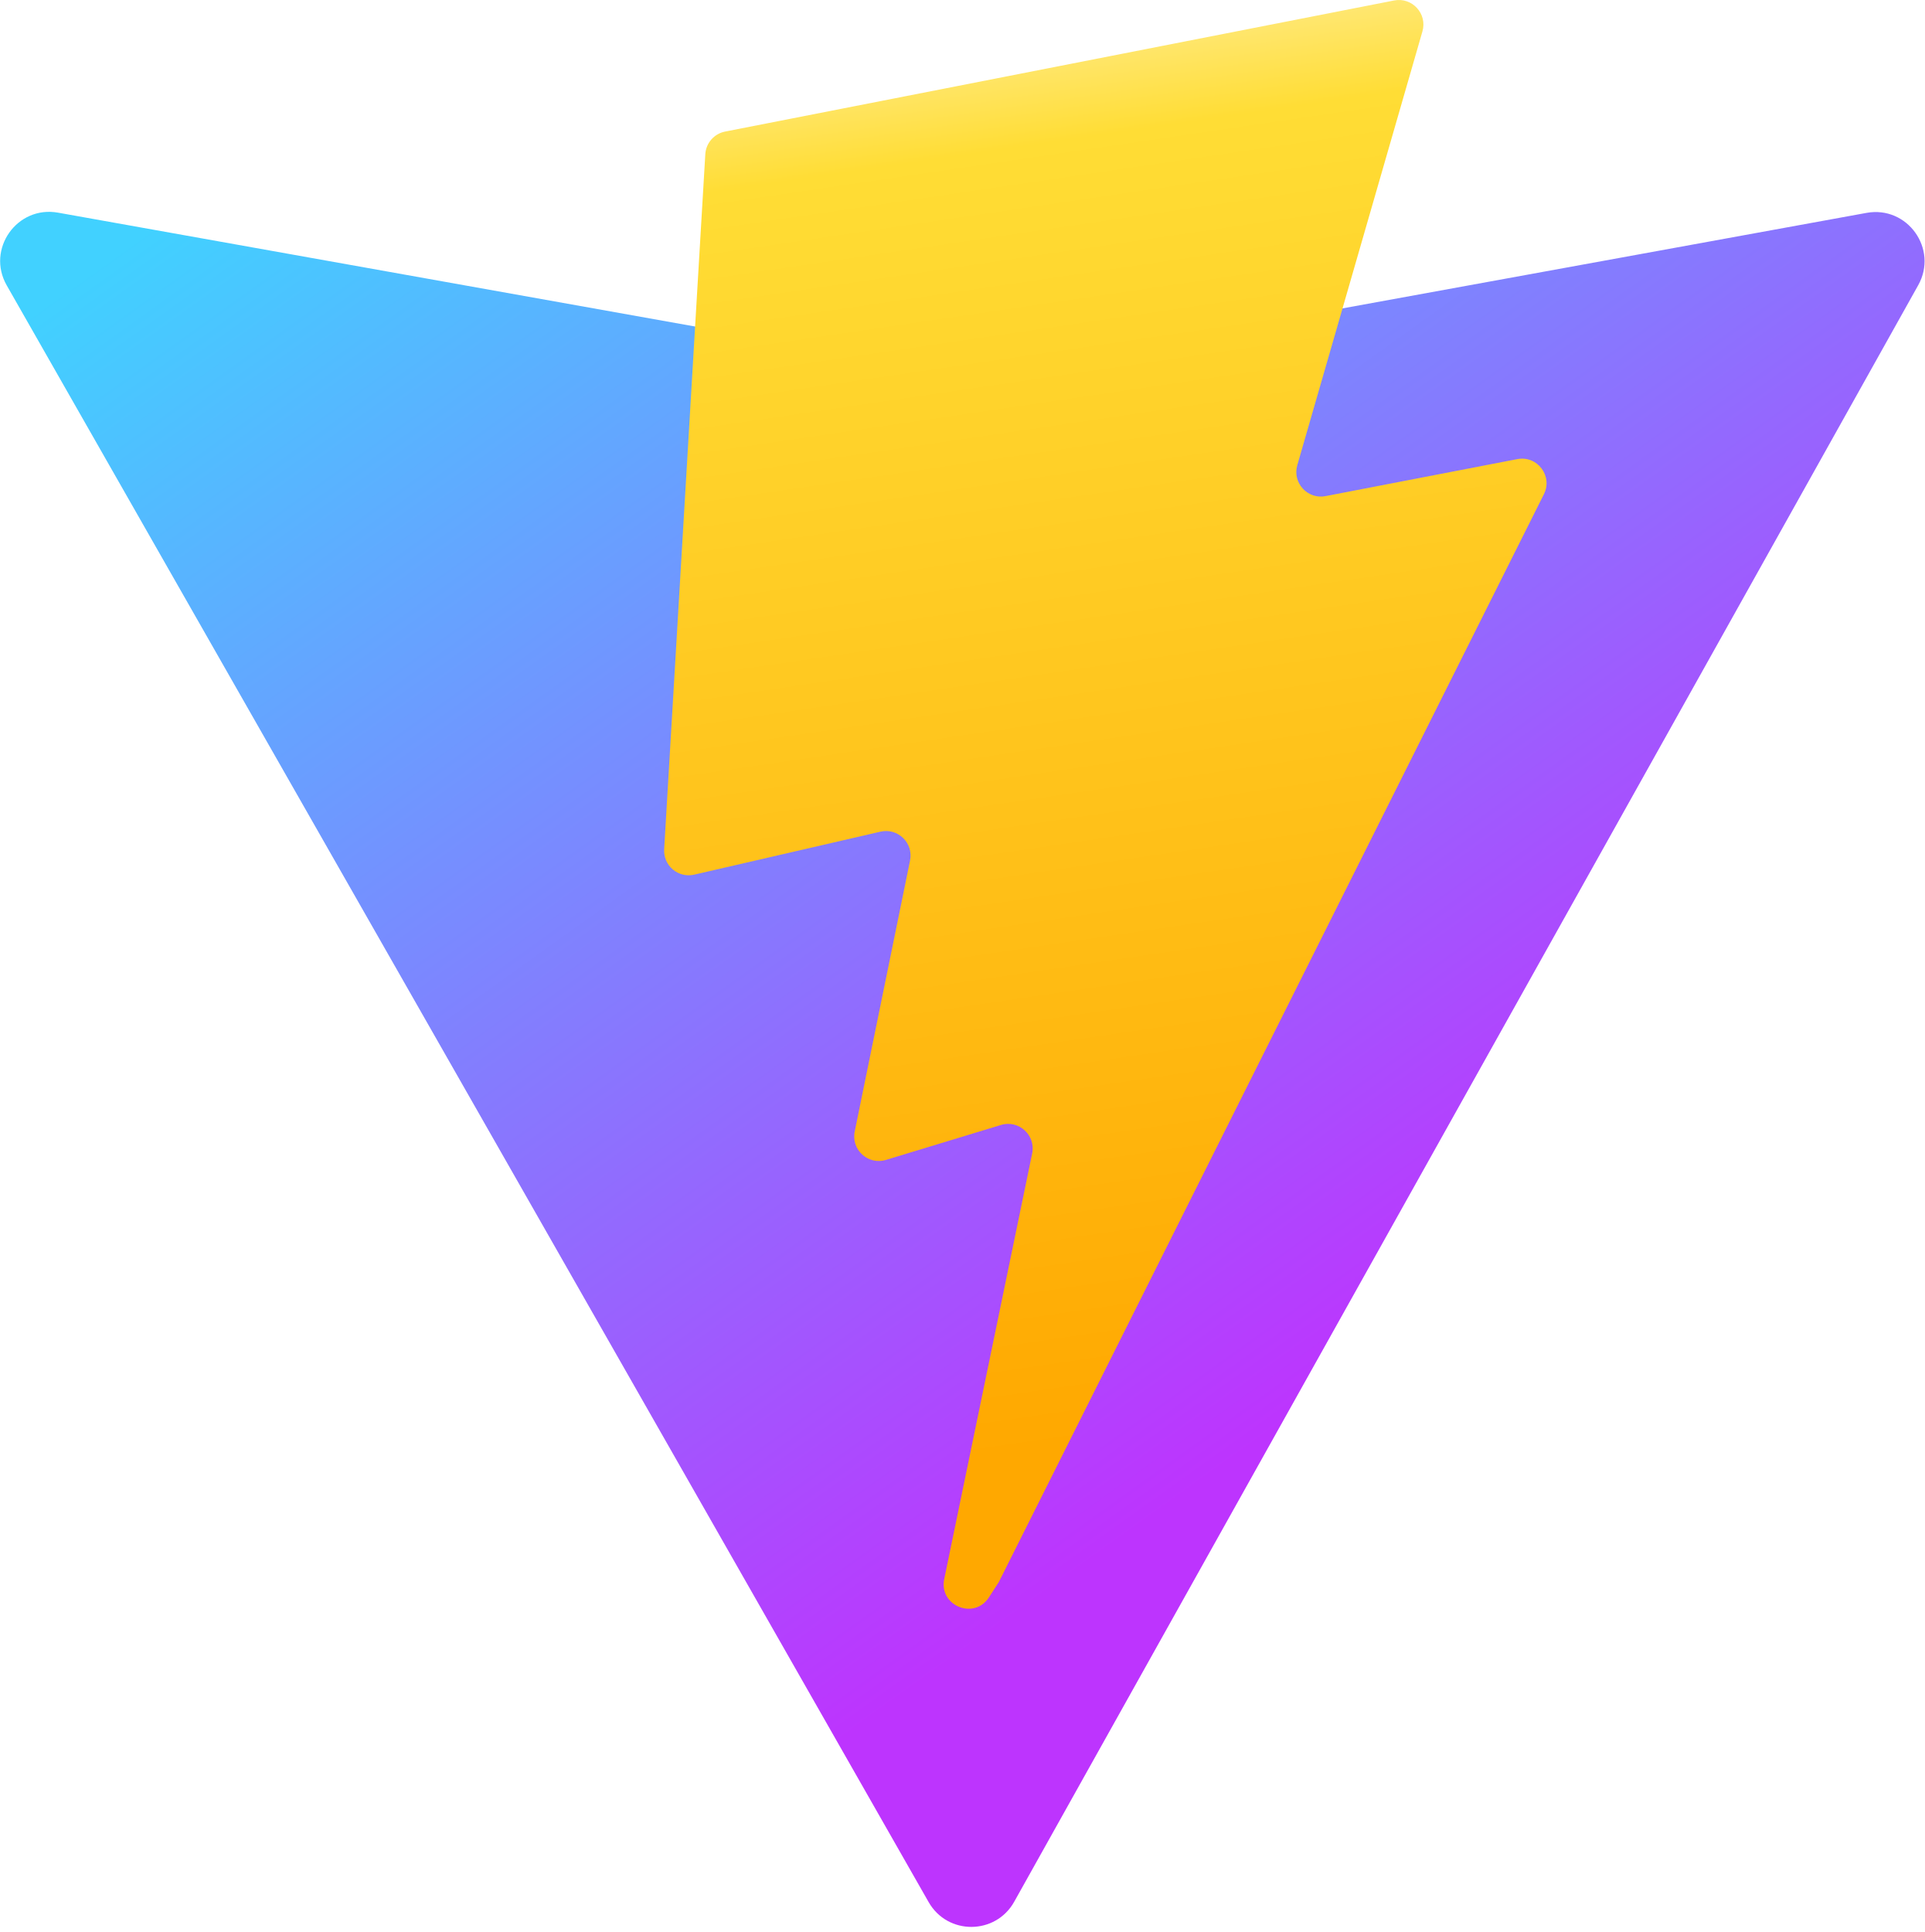
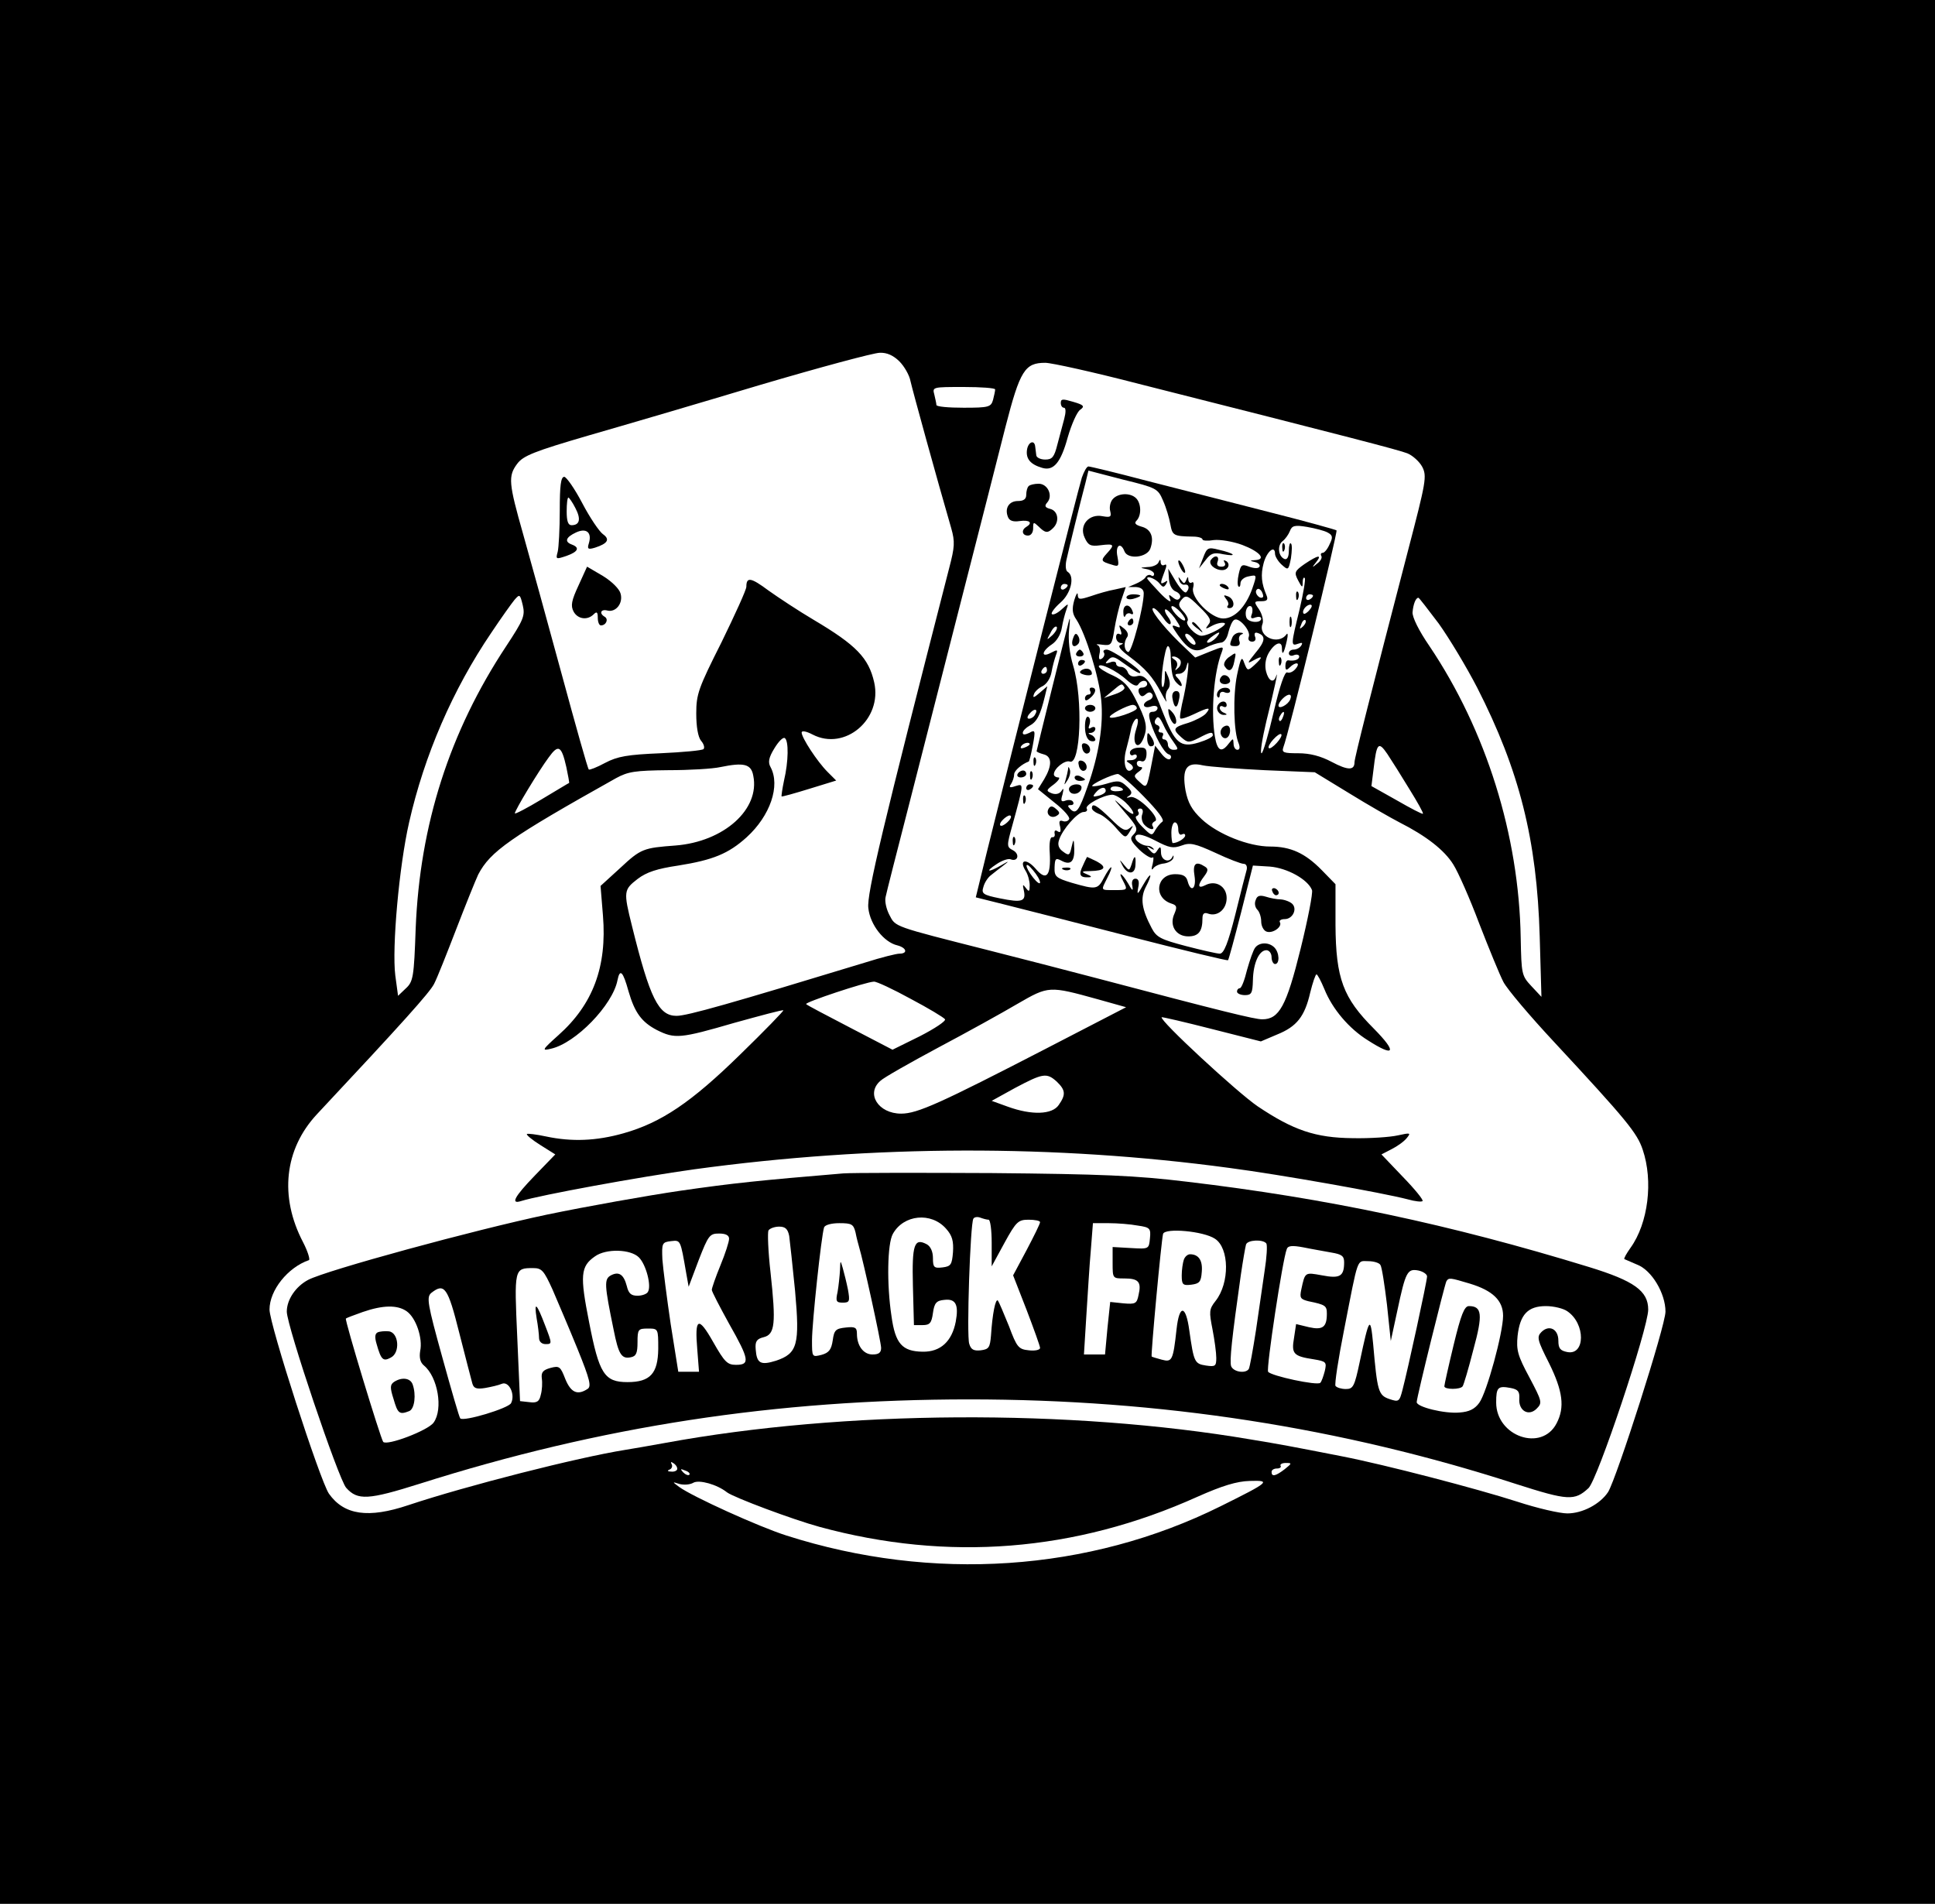
- <svg xmlns="http://www.w3.org/2000/svg" aria-hidden="true" role="img" class="iconify iconify--logos" width="31.88" height="32" preserveAspectRatio="xMidYMid meet" viewBox="0 0 256 257">
-   <defs>
-     <linearGradient id="IconifyId1813088fe1fbc01fb466" x1="-.828%" x2="57.636%" y1="7.652%" y2="78.411%">
-       <stop offset="0%" stop-color="#41D1FF" />
-       <stop offset="100%" stop-color="#BD34FE" />
-     </linearGradient>
-     <linearGradient id="IconifyId1813088fe1fbc01fb467" x1="43.376%" x2="50.316%" y1="2.242%" y2="89.03%">
-       <stop offset="0%" stop-color="#FFEA83" />
-       <stop offset="8.333%" stop-color="#FFDD35" />
-       <stop offset="100%" stop-color="#FFA800" />
-     </linearGradient>
-   </defs>
-   <path fill="url(#IconifyId1813088fe1fbc01fb466)" d="M255.153 37.938L134.897 252.976c-2.483 4.44-8.862 4.466-11.382.048L.875 37.958c-2.746-4.814 1.371-10.646 6.827-9.67l120.385 21.517a6.537 6.537 0 0 0 2.322-.004l117.867-21.483c5.438-.991 9.574 4.796 6.877 9.62Z" />
-   <path fill="url(#IconifyId1813088fe1fbc01fb467)" d="M185.432.063L96.44 17.501a3.268 3.268 0 0 0-2.634 3.014l-5.474 92.456a3.268 3.268 0 0 0 3.997 3.378l24.777-5.718c2.318-.535 4.413 1.507 3.936 3.838l-7.361 36.047c-.495 2.426 1.782 4.5 4.151 3.78l15.304-4.649c2.372-.72 4.652 1.36 4.15 3.788l-11.698 56.621c-.732 3.542 3.979 5.473 5.943 2.437l1.313-2.028l72.516-144.72c1.215-2.423-.88-5.186-3.54-4.672l-25.505 4.922c-2.396.462-4.435-1.77-3.759-4.114l16.646-57.705c.677-2.35-1.37-4.583-3.769-4.113Z" />
+ <svg xmlns="http://www.w3.org/2000/svg" version="1.0" width="560pt" height="551pt" viewBox="0 0 560 551" preserveAspectRatio="xMidYMid meet">
+   <g transform="translate(0,551) scale(0.1,-0.1)" fill="#000000" stroke="none">
+     <path d="M0 2755 l0 -2755 2800 0 2800 0 0 2755 0 2755 -2800 0 -2800 0 0 -2755z m2603 1709 c14 -14 29 -40 32 -57 6 -27 77 -285 118 -426 11 -39 10 -54 -6 -115 -193 -752 -239 -944 -234 -984 5 -48 45 -99 84 -108 27 -7 31 -24 6 -24 -9 0 -53 -11 -97 -25 -391 -119 -517 -155 -548 -155 -52 0 -77 50 -129 260 -25 100 -24 105 16 136 26 20 57 30 118 39 100 16 145 34 198 82 68 62 98 149 69 203 -8 14 -5 28 11 54 12 20 25 33 30 30 12 -7 11 -68 -2 -123 -5 -24 -8 -45 -7 -46 2 -1 38 9 80 22 l78 24 -25 25 c-30 30 -75 99 -75 114 0 6 13 4 32 -6 93 -48 202 44 178 151 -16 71 -52 108 -175 181 -44 26 -103 65 -131 85 -51 38 -64 40 -64 11 0 -9 -33 -81 -72 -161 -67 -133 -73 -150 -73 -206 0 -38 5 -68 14 -79 8 -9 11 -20 7 -24 -4 -4 -60 -9 -124 -12 -96 -4 -125 -9 -161 -28 -24 -13 -45 -21 -47 -19 -3 2 -38 127 -79 278 -41 151 -91 332 -111 403 -42 148 -44 168 -17 204 17 23 50 36 204 81 101 29 326 95 499 147 173 51 329 93 346 93 21 1 40 -8 57 -25z m693 -65 c617 -156 751 -191 777 -201 15 -6 35 -24 43 -39 14 -27 11 -43 -41 -242 -108 -415 -155 -601 -155 -613 0 -24 -19 -24 -66 1 -32 17 -63 25 -97 25 -42 0 -48 2 -43 17 15 37 158 624 154 628 -2 2 -92 27 -199 54 -106 27 -265 68 -352 90 -87 23 -162 41 -167 41 -5 0 -13 -15 -19 -32 -10 -31 -201 -785 -275 -1084 l-32 -131 80 -20 c45 -11 208 -53 364 -93 156 -40 284 -71 286 -69 2 2 19 65 38 139 l34 135 49 -3 c50 -4 110 -37 122 -68 3 -8 -12 -85 -33 -170 -41 -166 -62 -204 -111 -204 -22 0 -112 22 -483 120 -80 21 -219 57 -310 80 -276 70 -268 67 -286 102 -9 17 -14 40 -11 52 2 11 34 136 70 276 36 140 104 408 152 595 48 187 104 407 125 490 42 163 56 185 115 185 18 0 140 -27 271 -61z m-416 -16 c0 -5 -3 -18 -6 -30 -6 -21 -12 -23 -85 -23 -44 0 -79 3 -79 8 0 4 -3 17 -6 30 -6 22 -5 22 85 22 50 0 91 -3 91 -7z m486 -322 c9 -20 18 -51 21 -68 6 -33 9 -35 66 -36 15 0 27 -4 27 -8 0 -4 15 -5 33 -2 18 2 55 -4 82 -14 50 -19 71 -42 38 -44 -17 -1 -17 -2 0 -6 9 -2 15 -9 12 -13 -3 -6 -16 -5 -30 0 -21 8 -24 6 -30 -21 -4 -17 -4 -33 -1 -36 3 -4 6 1 6 9 0 9 11 18 24 20 24 5 24 5 10 -36 -19 -53 -51 -86 -84 -86 -35 0 -95 61 -87 89 3 12 1 19 -4 15 -5 -3 -9 1 -10 8 0 10 -2 10 -6 -1 -5 -11 -7 -11 -15 0 -8 11 -9 11 -5 -1 2 -8 10 -14 16 -12 12 2 15 -11 4 -22 -4 -4 -17 10 -30 31 l-22 37 2 -29 c1 -18 9 -33 20 -37 10 -4 15 -13 12 -18 -5 -8 -11 -7 -21 1 -12 10 -13 9 -7 -7 4 -10 -10 -1 -30 20 -20 21 -37 40 -37 42 0 9 26 -2 36 -15 9 -11 12 -12 19 -1 5 9 4 11 -3 6 -15 -9 -15 -5 -2 29 7 17 7 24 0 20 -6 -3 -10 0 -11 7 0 10 -2 10 -6 1 -2 -7 -17 -14 -31 -14 -24 -2 -24 -2 -4 -6 12 -2 22 -9 22 -14 0 -6 -4 -8 -9 -4 -5 3 -13 0 -16 -6 -4 -6 -17 -14 -29 -19 l-21 -9 23 0 c14 -1 22 -7 22 -18 0 -39 -35 -173 -45 -170 -12 4 -14 28 -3 43 5 7 1 17 -9 25 -15 12 -16 12 -10 -4 4 -11 3 -16 -3 -12 -6 3 -10 -1 -10 -9 0 -9 6 -16 13 -17 9 0 9 -2 -1 -6 -8 -3 2 -15 25 -32 48 -36 68 -58 94 -107 11 -21 18 -31 14 -20 -3 10 -1 24 5 31 7 8 7 21 1 36 -10 24 -10 23 -10 -5 -1 -16 -4 -27 -7 -24 -8 9 7 118 16 118 4 0 8 -12 8 -27 2 -52 5 -68 19 -81 7 -7 13 -10 13 -5 0 5 -5 14 -12 21 -9 9 -8 12 4 12 9 0 19 8 21 18 12 46 5 -28 -7 -83 -8 -33 -13 -62 -10 -64 2 -3 20 3 39 12 44 21 51 21 35 2 -7 -8 -30 -20 -51 -27 -44 -13 -47 -18 -20 -42 18 -16 22 -16 50 -2 34 18 41 19 41 8 0 -5 -18 -14 -41 -21 -53 -16 -69 -2 -104 88 -33 88 -50 111 -75 104 -12 -3 -22 1 -26 11 -3 9 -12 16 -20 16 -8 0 -14 4 -14 10 0 5 -8 7 -17 3 -15 -5 -16 -3 -6 7 11 12 18 10 40 -6 39 -28 53 -36 53 -30 0 10 -83 66 -97 66 -8 0 -12 -4 -8 -9 3 -5 0 -13 -6 -17 -8 -5 -10 -1 -7 14 3 11 1 23 -6 25 -6 3 1 3 15 1 25 -3 27 0 34 44 4 26 13 64 20 85 l13 38 -31 -7 c-18 -3 -49 -12 -69 -19 -34 -11 -38 -11 -39 4 0 9 -5 1 -10 -16 -7 -25 -6 -39 6 -56 27 -41 66 -167 72 -233 7 -71 -7 -159 -39 -249 -25 -72 -34 -83 -50 -67 -9 9 -9 12 1 12 7 0 10 4 6 10 -3 5 -13 6 -21 3 -13 -5 -15 -1 -9 18 4 17 3 20 -3 10 -6 -9 -17 -11 -28 -7 -17 7 -17 9 6 26 14 11 19 20 13 20 -7 0 -13 4 -13 9 0 17 32 42 46 37 31 -12 39 180 10 277 -11 36 -15 76 -12 105 3 26 3 38 0 27 -14 -54 -94 -376 -94 -379 0 -2 9 -6 20 -9 25 -6 25 -33 2 -72 l-18 -29 48 -39 c27 -21 46 -43 42 -48 -3 -6 -12 -8 -19 -5 -9 3 -11 -2 -7 -16 3 -15 1 -19 -7 -14 -7 5 -10 2 -9 -6 2 -7 -1 -12 -7 -11 -6 1 -9 -18 -7 -45 4 -68 -10 -83 -41 -46 -27 31 -49 26 -29 -6 7 -11 12 -30 12 -42 0 -19 -2 -20 -11 -8 -9 12 -10 11 -6 -7 7 -32 -5 -36 -69 -23 -50 10 -54 14 -48 33 3 12 13 28 23 35 9 7 25 20 36 28 17 13 15 13 -7 0 -38 -22 -49 -20 -14 3 16 11 35 17 41 14 21 -8 27 15 7 26 -19 10 -19 12 -2 73 34 124 33 120 9 113 -17 -6 -20 -4 -13 6 5 8 9 20 9 28 0 11 23 30 42 37 2 0 7 21 12 47 8 43 7 46 -10 36 -13 -6 -19 -6 -19 0 0 6 9 15 20 21 21 11 31 31 44 85 l7 29 -22 -19 c-16 -14 -21 -16 -17 -5 2 8 14 19 25 24 12 6 23 23 26 40 3 17 9 39 13 50 6 16 5 17 -14 7 -30 -16 -28 4 2 24 14 9 26 29 29 48 3 18 9 41 13 52 7 20 7 20 -14 1 -12 -11 -25 -17 -28 -13 -3 3 8 18 25 33 31 27 42 76 21 89 -6 3 -7 18 -4 33 7 33 42 174 55 223 l9 37 100 -26 c98 -24 101 -26 116 -61z m476 -92 c15 -8 16 -14 6 -34 -6 -14 -15 -25 -20 -25 -5 0 -7 -4 -4 -9 3 -5 -2 -15 -12 -22 -15 -13 -16 -12 -3 4 18 23 6 21 -33 -5 -30 -21 -31 -25 -19 -48 11 -21 13 -22 13 -6 0 11 3 17 6 13 3 -3 -4 -44 -15 -91 -25 -102 -26 -107 -4 -99 11 4 14 3 9 -5 -4 -7 -14 -12 -22 -12 -8 0 -14 -5 -14 -11 0 -6 7 -9 15 -5 8 3 15 1 15 -4 0 -9 -14 -14 -32 -11 -5 0 -8 -7 -8 -16 0 -13 3 -14 12 -5 18 18 33 15 18 -3 -7 -9 -18 -14 -25 -11 -7 2 -21 -38 -39 -115 -15 -65 -31 -119 -35 -119 -5 0 2 42 14 93 23 92 36 153 28 130 -7 -22 -22 -14 -29 14 -4 16 -2 36 7 52 17 30 39 39 39 15 0 -24 6 -15 14 21 4 17 3 25 -1 19 -24 -33 -84 -6 -69 31 3 9 -1 27 -10 41 -16 23 -15 24 6 24 17 0 21 4 15 18 -14 33 -17 58 -8 92 9 34 33 54 33 27 0 -7 9 -22 19 -31 19 -17 20 -17 27 18 3 21 4 40 0 43 -3 4 -6 -6 -6 -21 0 -18 -5 -26 -12 -24 -19 7 -22 40 -6 52 8 6 17 19 21 29 6 16 14 18 50 12 23 -4 50 -11 59 -16z m-752 -153 c0 -3 -4 -8 -10 -11 -5 -3 -10 -1 -10 4 0 6 5 11 10 11 6 0 10 -2 10 -4z m565 -34 c-8 -8 -25 10 -19 20 4 6 9 5 15 -3 4 -7 6 -15 4 -17z m-2190 -142 c-164 -248 -250 -517 -262 -817 -5 -141 -7 -154 -29 -174 l-22 -21 -8 59 c-10 80 11 316 40 443 44 194 126 384 238 549 28 42 58 84 67 95 15 17 16 17 24 -16 7 -30 2 -42 -48 -118z m2032 62 c-10 -13 -9 -14 11 -3 13 7 28 10 35 8 14 -4 -44 -37 -66 -37 -17 0 -49 34 -40 43 3 4 -2 16 -12 27 -15 16 -16 22 -5 35 12 14 18 12 51 -21 32 -31 36 -40 26 -52z m303 84 c0 -3 -4 -8 -10 -11 -5 -3 -10 -1 -10 4 0 6 5 11 10 11 6 0 10 -2 10 -4z m364 -81 c30 -42 80 -125 111 -185 122 -239 173 -440 181 -720 l5 -175 -29 31 c-28 30 -29 34 -31 140 -5 297 -100 600 -264 844 -31 45 -50 84 -49 98 2 23 9 42 17 42 2 0 28 -34 59 -75z m-734 12 c0 -6 -9 -2 -20 8 -11 10 -20 23 -20 28 0 6 9 2 20 -8 11 -10 20 -23 20 -28z m193 16 c-5 -12 -2 -15 10 -10 9 3 17 2 17 -3 0 -15 -38 -12 -43 3 -6 17 3 38 14 32 4 -3 5 -13 2 -22z m167 12 c-7 -9 -15 -13 -17 -11 -7 7 7 26 19 26 6 0 6 -6 -2 -15z m-425 -21 c9 -14 19 -23 22 -20 3 3 0 12 -7 21 -7 9 -10 18 -8 21 3 3 16 -9 28 -25 18 -27 19 -30 4 -24 -15 6 -14 2 5 -25 31 -44 51 -53 81 -36 14 7 33 13 42 14 10 0 19 11 23 30 4 16 11 33 17 36 13 9 49 -32 42 -49 -3 -8 1 -14 10 -14 8 0 12 6 8 15 -3 9 0 13 8 10 24 -8 22 -24 -7 -58 -24 -30 -25 -32 -5 -21 27 15 28 10 2 -14 -19 -17 -20 -17 -29 6 -7 21 -10 17 -21 -35 -12 -59 -10 -165 5 -198 4 -11 3 -18 -4 -18 -6 0 -11 8 -11 18 -1 16 -1 16 -14 0 -21 -28 -33 -21 -40 20 -12 73 -3 187 20 245 6 17 5 17 -35 1 l-42 -17 -46 44 c-52 51 -88 99 -75 99 5 0 17 -12 27 -26z m406 -27 c-10 -9 -11 -8 -5 6 3 10 9 15 12 12 3 -3 0 -11 -7 -18z m-725 -25 c-18 -16 -18 -16 -6 6 6 13 14 21 18 18 3 -4 -2 -14 -12 -24z m414 -24 c0 -6 -7 -5 -15 2 -8 7 -15 17 -15 22 0 6 7 5 15 -2 8 -7 15 -17 15 -22z m60 17 c-7 -8 -18 -15 -24 -15 -6 0 -2 7 8 15 25 19 32 19 16 0z m-104 -66 c3 -6 1 -16 -6 -22 -10 -9 -11 -9 -5 2 4 8 2 17 -6 22 -9 6 -10 9 -2 9 6 0 15 -5 19 -11z m-155 -57 c17 -15 29 -20 33 -13 9 14 26 14 26 1 0 -5 -7 -10 -15 -10 -9 0 -12 -6 -9 -15 5 -11 10 -13 19 -5 9 8 15 8 20 0 3 -5 -1 -13 -9 -16 -23 -9 -19 -26 4 -19 11 4 20 2 20 -4 0 -6 -6 -11 -14 -11 -11 0 -13 -7 -7 -28 13 -42 39 -90 53 -95 7 -2 9 -8 5 -13 -5 -5 -16 2 -26 15 l-18 23 -12 -62 c-12 -61 -13 -62 -32 -44 -19 17 -19 19 -3 31 10 7 12 13 6 13 -7 0 -12 5 -12 11 0 6 6 9 13 6 8 -3 14 4 15 18 1 18 -3 23 -23 21 -14 0 -25 -7 -25 -14 0 -7 5 -10 10 -7 6 3 10 1 10 -4 0 -6 -8 -11 -17 -11 -15 0 -16 -2 -3 -10 8 -5 11 -12 7 -16 -17 -17 -28 14 -19 52 6 22 13 51 16 67 4 15 11 27 16 27 5 0 4 -13 -2 -31 -14 -42 6 -65 22 -24 12 31 8 50 -26 116 -17 33 -33 50 -63 64 -23 10 -41 22 -41 26 0 13 52 -12 81 -39z m-231 28 c0 -5 -5 -10 -11 -10 -5 0 -7 5 -4 10 3 6 8 10 11 10 2 0 4 -4 4 -10z m224 -49 c3 -5 -9 -14 -27 -20 l-32 -11 24 20 c27 23 28 23 35 11z m480 -35 c-6 -16 -34 -30 -34 -18 0 5 5 13 12 20 16 16 29 15 22 -2z m-444 -26 c0 -9 -71 -33 -78 -26 -5 6 50 35 66 36 6 0 12 -4 12 -10z m-295 -19 c-3 -6 -11 -11 -17 -11 -6 0 -6 6 2 15 14 17 26 13 15 -4z m718 -6 c-3 -9 -8 -14 -10 -11 -3 3 -2 9 2 15 9 16 15 13 8 -4z m-317 -72 c15 -21 15 -23 0 -23 -9 0 -16 7 -16 15 0 8 -5 15 -11 15 -5 0 -7 5 -4 10 3 6 1 10 -5 10 -6 0 -9 4 -6 9 4 5 1 11 -6 13 -7 3 -8 10 -3 17 6 10 11 6 21 -15 7 -16 21 -39 30 -51z m299 -3 c-10 -11 -20 -18 -23 -15 -3 3 3 14 13 25 10 11 20 18 23 15 3 -3 -3 -14 -13 -25z m-715 -4 c0 -2 -7 -7 -16 -10 -8 -3 -12 -2 -9 4 6 10 25 14 25 6z m1099 -130 c23 -37 41 -69 39 -71 -2 -2 -36 16 -76 39 l-73 41 6 48 c9 77 14 83 40 45 12 -18 41 -64 64 -102z m-2440 64 c5 -24 9 -45 8 -46 -1 0 -37 -22 -79 -47 -43 -26 -78 -44 -78 -41 0 9 69 123 98 162 28 39 37 34 51 -28z m541 -25 c20 -97 -85 -191 -225 -202 -93 -7 -100 -9 -160 -65 l-57 -52 7 -86 c12 -148 -29 -257 -129 -346 -48 -43 -49 -46 -21 -39 71 16 178 126 192 198 7 35 16 26 32 -32 18 -62 38 -89 82 -112 52 -26 67 -25 225 21 76 21 139 38 141 36 2 -1 -54 -59 -125 -128 -141 -138 -228 -197 -338 -228 -78 -22 -149 -25 -224 -9 -28 6 -53 9 -55 7 -3 -2 15 -17 39 -32 l43 -27 -59 -61 c-60 -62 -71 -84 -40 -74 54 17 343 70 502 92 520 71 1043 72 1547 4 152 -20 444 -72 517 -91 21 -6 40 -8 43 -5 3 3 -22 34 -57 70 l-62 65 29 15 c16 8 36 22 44 32 13 16 11 16 -26 8 -22 -5 -80 -9 -130 -8 -108 1 -172 23 -275 92 -59 40 -286 250 -278 258 2 1 67 -14 145 -34 l142 -36 47 20 c57 23 80 52 96 122 7 28 15 52 18 52 3 0 13 -19 23 -43 23 -57 71 -114 126 -148 78 -50 85 -35 17 34 -89 89 -110 145 -111 300 l0 118 -40 41 c-48 49 -90 68 -149 68 -63 0 -152 36 -198 79 -29 27 -40 48 -47 83 -11 64 3 84 50 73 19 -4 99 -10 179 -14 l145 -6 100 -61 c55 -34 120 -71 145 -84 77 -39 130 -80 156 -122 14 -22 48 -99 75 -171 28 -72 59 -148 70 -169 11 -21 77 -99 147 -174 209 -225 240 -263 256 -311 31 -91 16 -213 -35 -284 -12 -17 -20 -31 -18 -33 2 -1 19 -8 37 -16 42 -16 82 -83 82 -136 0 -41 -141 -481 -166 -522 -23 -35 -74 -62 -118 -62 -22 0 -87 15 -145 34 -118 38 -383 107 -506 131 -153 30 -180 35 -265 49 -523 89 -1178 85 -1695 -10 -44 -8 -96 -17 -115 -20 -138 -22 -460 -104 -628 -160 -116 -39 -186 -29 -230 33 -26 38 -172 490 -172 533 0 56 53 122 114 143 4 1 -3 25 -17 52 -69 132 -54 269 40 370 250 267 326 352 339 377 9 17 37 88 64 158 27 70 56 142 64 159 35 67 92 107 399 279 35 19 55 22 151 23 61 0 129 4 151 9 68 14 89 9 95 -25z m1130 -60 c40 -41 61 -68 54 -73 -6 -4 -15 -15 -21 -25 -9 -17 -11 -16 -37 10 -15 15 -23 29 -17 31 6 2 9 8 5 13 -3 5 0 9 6 9 7 0 9 -7 6 -16 -4 -9 -1 -23 5 -30 13 -15 33 -19 25 -5 -4 5 0 11 6 14 20 7 -51 77 -71 70 -12 -3 -13 -2 -3 4 10 7 8 14 -8 28 -17 16 -25 17 -57 7 -20 -6 -39 -9 -42 -7 -4 5 57 34 74 35 6 0 40 -29 75 -65z m-60 19 c0 -2 -9 -4 -21 -4 -11 0 -18 4 -14 10 5 8 35 3 35 -6z m-50 -3 c0 -5 -9 -11 -21 -14 -16 -4 -18 -3 -8 9 13 16 29 19 29 5z m57 -33 c13 -12 23 -26 23 -32 0 -5 -14 3 -32 20 -29 26 -28 25 5 -14 40 -46 43 -52 25 -70 -9 -9 -4 -18 19 -41 17 -16 34 -26 38 -23 4 4 4 -4 1 -18 -4 -14 -4 -20 1 -14 4 7 19 14 32 15 14 2 26 10 27 17 1 7 0 8 -3 2 -9 -19 -33 -10 -33 13 0 17 -2 19 -10 7 -8 -13 -11 -13 -22 -1 -11 12 -10 13 2 6 8 -5 12 -5 8 -1 -3 4 -10 8 -15 8 -21 0 -45 20 -35 30 6 6 25 1 56 -15 40 -21 51 -23 76 -14 24 9 38 6 97 -21 38 -18 75 -32 82 -32 8 0 11 -8 9 -17 -3 -10 -18 -69 -33 -130 -21 -83 -33 -113 -45 -113 -8 0 -52 10 -98 22 -72 19 -85 25 -99 52 -29 55 -33 86 -18 117 22 42 17 49 -6 9 -17 -30 -19 -31 -15 -9 4 17 1 26 -8 26 -8 0 -12 -8 -9 -21 3 -16 0 -15 -12 7 -18 30 -31 38 -15 8 14 -27 14 -27 -25 -27 -41 0 -39 -2 -20 36 9 17 13 30 11 30 -3 0 -12 -13 -21 -30 -18 -35 -23 -35 -93 -15 -46 14 -51 18 -50 45 1 25 3 28 20 19 26 -14 38 -3 37 34 -1 31 -2 31 -8 5 -5 -24 -8 -25 -24 -13 -13 9 -17 20 -12 34 9 30 54 81 71 81 9 0 12 5 9 10 -6 10 47 39 74 40 8 0 25 -10 38 -22z m-337 -53 c-7 -8 -17 -15 -22 -15 -6 0 -5 7 2 15 7 8 17 15 22 15 6 0 5 -7 -2 -15z m490 -26 c0 -11 5 -17 10 -14 6 3 10 2 10 -3 0 -8 -22 -22 -36 -22 -2 0 -4 14 -4 30 0 17 5 30 10 30 6 0 10 -9 10 -21z m-400 -153 c0 -6 -9 0 -20 14 -26 33 -25 52 0 21 11 -13 20 -28 20 -35z m-374 -337 c51 -27 96 -54 99 -59 3 -5 -30 -27 -73 -49 l-79 -39 -123 64 c-67 35 -125 65 -127 68 -5 5 172 64 196 65 7 1 56 -22 107 -50z m541 -1 l82 -23 -232 -120 c-306 -158 -372 -188 -419 -188 -66 0 -103 58 -60 95 9 9 85 52 167 96 83 44 186 101 230 127 90 52 91 52 232 13z m-119 -238 c26 -25 27 -38 6 -68 -19 -28 -78 -30 -147 -5 l-47 17 67 37 c81 43 92 45 121 19z m-1098 -1121 c0 -5 -8 -9 -17 -8 -11 0 -13 3 -5 6 6 2 9 10 6 15 -4 7 -2 8 4 4 7 -4 12 -11 12 -17z m1758 -1 c-26 -20 -38 -23 -38 -8 0 6 7 10 16 10 8 0 13 4 10 8 -2 4 4 8 15 8 19 0 18 -1 -3 -18z m-1723 -16 c-3 -3 -11 0 -18 7 -9 10 -8 11 6 5 10 -3 15 -9 12 -12z m109 -51 c20 -15 191 -79 268 -100 371 -101 740 -72 1093 87 72 32 114 45 152 46 63 2 57 -3 -84 -73 -382 -190 -835 -220 -1257 -85 -79 25 -273 113 -311 141 -20 15 -20 15 2 8 13 -3 30 -2 40 4 17 9 68 -5 97 -28z" />
+     <path d="M1620 4033 c0 -54 -3 -108 -6 -120 -6 -22 -5 -22 25 -12 34 12 40 24 16 33 -22 8 -18 21 12 35 30 14 47 0 37 -32 -5 -16 -2 -18 18 -12 37 12 44 24 23 39 -11 8 -38 48 -60 90 -22 42 -46 76 -52 76 -10 0 -13 -26 -13 -97z m45 7 c17 -32 13 -50 -11 -50 -10 0 -14 12 -14 40 0 22 2 40 5 40 2 0 12 -14 20 -30z" />
+     <path d="M1674 3815 c-20 -43 -23 -58 -14 -75 12 -22 40 -26 58 -8 9 9 12 7 12 -10 0 -12 4 -22 9 -22 15 0 23 18 11 25 -17 10 -11 23 8 18 24 -6 46 21 38 49 -3 13 -25 35 -51 51 l-46 27 -25 -55z" />
+     <path d="M3070 4344 c0 -8 4 -14 9 -14 6 0 6 -13 1 -32 -5 -18 -14 -52 -20 -75 -9 -36 -15 -43 -35 -43 -14 0 -26 6 -26 13 -1 6 -2 18 -3 24 -2 22 -21 14 -24 -10 -3 -25 10 -41 44 -51 33 -10 54 15 74 88 11 38 27 74 36 80 14 10 11 14 -20 23 -30 9 -36 9 -36 -3z" />
+     <path d="M2977 4103 c-4 -3 -7 -15 -7 -25 0 -12 -7 -18 -24 -18 -26 0 -39 -21 -29 -46 4 -11 15 -15 34 -12 29 4 39 -5 19 -17 -15 -9 -12 -25 5 -25 9 0 15 9 15 21 0 19 1 19 16 5 19 -19 26 -20 42 -4 19 19 14 49 -8 55 -16 4 -18 9 -9 19 17 20 1 54 -25 54 -12 0 -26 -3 -29 -7z" />
+     <path d="M3682 2931 c2 -7 7 -12 11 -12 12 1 9 15 -3 20 -7 2 -11 -2 -8 -8z" />
+     <path d="M3634 2905 c-4 -9 -2 -21 5 -28 6 -6 11 -21 11 -34 0 -13 7 -26 15 -29 18 -7 47 14 39 27 -3 5 4 9 14 9 23 0 37 29 22 44 -6 6 -21 12 -33 13 -12 0 -32 4 -44 8 -17 5 -25 3 -29 -10z" />
+     <path d="M3633 2768 c-6 -7 -16 -37 -24 -65 -7 -29 -16 -53 -21 -53 -4 0 -8 -4 -8 -10 0 -5 10 -10 23 -10 19 0 22 6 23 43 1 50 18 87 39 87 8 0 15 -9 15 -20 0 -11 5 -20 10 -20 14 0 13 33 -2 48 -16 16 -43 15 -55 0z" />
+     <path d="M3220 4065 c-7 -8 -10 -24 -7 -34 4 -17 1 -19 -22 -15 -39 8 -69 -26 -52 -62 10 -22 17 -26 46 -22 40 5 42 2 18 -24 -18 -20 -17 -23 14 -32 21 -7 22 -5 17 23 -7 32 9 44 20 16 9 -25 65 -19 75 7 12 33 2 57 -26 64 -17 5 -21 10 -14 17 15 15 14 50 -1 65 -17 17 -53 15 -68 -3z" />
+     <path d="M3482 3896 l-12 -31 19 24 c15 20 24 23 51 17 44 -8 32 3 -13 13 -31 8 -34 6 -45 -23z" />
+     <path d="M3504 3889 c-7 -12 12 -29 33 -29 17 0 25 17 12 26 -8 4 -9 3 -5 -4 4 -7 1 -12 -9 -12 -11 0 -15 5 -11 15 6 17 -9 20 -20 4z" />
+     <path d="M3410 3885 c0 -5 5 -17 10 -25 5 -8 10 -10 10 -5 0 6 -5 17 -10 25 -5 8 -10 11 -10 5z" />
+     <path d="M3530 3816 c0 -2 7 -7 16 -10 8 -3 12 -2 9 4 -6 10 -25 14 -25 6z" />
+     <path d="M3260 3781 c0 -5 9 -7 20 -4 11 3 20 7 20 9 0 2 -9 4 -20 4 -11 0 -20 -4 -20 -9z" />
+     <path d="M3548 3777 c7 -8 9 -17 5 -20 -3 -4 -1 -7 5 -7 18 0 14 27 -4 34 -13 5 -14 4 -6 -7z" />
+     <path d="M3251 3738 c0 -12 3 -17 6 -10 2 6 9 9 15 6 6 -4 9 -1 6 6 -8 24 -28 23 -27 -2z" />
+     <path d="M3265 3710 c-3 -5 -1 -10 4 -10 6 0 11 5 11 10 0 6 -2 10 -4 10 -3 0 -8 -4 -11 -10z" />
+     <path d="M3106 3664 c-8 -20 0 -32 14 -18 5 5 5 15 1 22 -6 11 -10 10 -15 -4z" />
+     <path d="M3115 3620 c-3 -5 1 -10 10 -10 9 0 13 5 10 10 -3 6 -8 10 -10 10 -2 0 -7 -4 -10 -10z" />
+     <path d="M3120 3589 c0 -5 5 -7 10 -4 6 3 10 8 10 11 0 2 -4 4 -10 4 -5 0 -10 -5 -10 -11z" />
+     <path d="M3131 3571 c-9 -6 -7 -10 8 -14 12 -3 21 -1 21 3 0 14 -15 19 -29 11z" />
+     <path d="M3155 3510 c3 -5 1 -10 -4 -10 -6 0 -11 -5 -11 -11 0 -8 5 -8 15 1 17 14 20 30 4 30 -5 0 -7 -4 -4 -10z" />
+     <path d="M3393 3490 c5 -31 14 -33 19 -5 4 17 1 25 -8 25 -8 0 -13 -8 -11 -20z" />
+     <path d="M3140 3460 c0 -5 7 -10 15 -10 8 0 15 5 15 10 0 6 -7 10 -15 10 -8 0 -15 -4 -15 -10z" />
+     <path d="M3381 3455 c1 -22 16 -48 22 -38 3 5 0 19 -8 29 -8 10 -14 15 -14 9z" />
+     <path d="M3140 3407 c0 -22 6 -37 15 -41 8 -3 15 -1 15 3 0 5 -6 12 -12 14 -10 4 -10 6 0 6 6 1 12 6 12 12 0 5 -5 7 -12 3 -8 -5 -9 -2 -5 9 3 9 2 19 -3 22 -6 4 -10 -9 -10 -28z" />
+     <path d="M3132 3346 c1 -10 8 -17 13 -17 15 1 12 24 -3 29 -9 3 -13 -2 -10 -12z" />
+     <path d="M2991 3304 c0 -11 3 -14 6 -6 3 7 2 16 -1 19 -3 4 -6 -2 -5 -13z" />
+     <path d="M3122 3296 c1 -10 8 -17 13 -17 15 1 12 24 -3 29 -9 3 -13 -2 -10 -12z" />
+     <path d="M3091 3283 c-1 -6 -4 -20 -7 -30 -5 -17 -5 -17 6 0 6 10 9 23 6 30 -3 9 -5 9 -5 0z" />
+     <path d="M2945 3270 c-3 -5 1 -10 9 -10 9 0 16 5 16 10 0 6 -4 10 -9 10 -6 0 -13 -4 -16 -10z" />
+     <path d="M2981 3264 c0 -11 3 -14 6 -6 3 7 2 16 -1 19 -3 4 -6 -2 -5 -13z" />
+     <path d="M3110 3260 c0 -6 7 -10 15 -10 8 0 15 2 15 4 0 2 -7 6 -15 10 -8 3 -15 1 -15 -4z" />
+     <path d="M2970 3229 c0 -5 5 -7 10 -4 6 3 10 8 10 11 0 2 -4 4 -10 4 -5 0 -10 -5 -10 -11z" />
+     <path d="M3095 3231 c-3 -5 -1 -12 5 -16 12 -7 30 2 30 16 0 12 -27 12 -35 0z" />
+     <path d="M2961 3194 c0 -11 3 -14 6 -6 3 7 2 16 -1 19 -3 4 -6 -2 -5 -13z" />
+     <path d="M3035 3170 c-10 -16 7 -31 23 -21 10 6 10 10 -2 20 -10 9 -16 9 -21 1z" />
+     <path d="M2931 3074 c0 -11 3 -14 6 -6 3 7 2 16 -1 19 -3 4 -6 -2 -5 -13z" />
+     <path d="M3711 3924 c0 -11 3 -14 6 -6 3 7 2 16 -1 19 -3 4 -6 -2 -5 -13z" />
+     <path d="M3751 3784 c0 -11 3 -14 6 -6 3 7 2 16 -1 19 -3 4 -6 -2 -5 -13z" />
+     <path d="M3732 3710 c0 -14 2 -19 5 -12 2 6 2 18 0 25 -3 6 -5 1 -5 -13z" />
+     <path d="M3701 3594 c0 -11 3 -14 6 -6 3 7 2 16 -1 19 -3 4 -6 -2 -5 -13z" />
+     <path d="M3450 3706 c0 -2 8 -10 18 -17 15 -13 16 -12 3 4 -13 16 -21 21 -21 13z" />
+     <path d="M3566 3664 c-9 -22 -8 -24 10 -24 10 0 14 6 11 14 -3 8 -1 17 6 20 7 2 5 5 -4 5 -9 1 -20 -6 -23 -15z" />
+     <path d="M3555 3607 c-10 -8 -15 -19 -11 -25 12 -19 23 -14 28 13 6 29 7 29 -17 12z" />
+     <path d="M3536 3553 c-11 -11 -6 -23 9 -23 8 0 15 4 15 9 0 13 -16 22 -24 14z" />
+     <path d="M3525 3509 c-4 -6 -4 -13 -1 -16 3 -4 6 -1 6 6 0 8 7 11 15 7 8 -3 15 -1 15 4 0 13 -27 13 -35 -1z" />
+     <path d="M3525 3470 c-8 -13 3 -30 18 -29 9 0 9 2 0 6 -7 2 -13 9 -13 14 0 6 5 7 10 4 6 -3 10 -1 10 4 0 14 -17 14 -25 1z" />
+     <path d="M3535 3400 c-8 -13 4 -32 16 -25 12 8 12 35 0 35 -6 0 -13 -4 -16 -10z" />
+     <path d="M3320 3373 c0 -13 5 -23 10 -23 13 0 13 11 0 30 -8 12 -10 11 -10 -7z" />
+     <path d="M2440 2114 c-239 -20 -318 -28 -470 -50 -96 -14 -270 -45 -386 -69 -213 -45 -638 -161 -692 -189 -36 -19 -62 -57 -62 -92 0 -41 150 -486 172 -510 33 -37 64 -35 213 12 523 166 1030 244 1590 244 554 0 1076 -81 1583 -245 150 -48 169 -49 209 -12 26 23 173 463 173 517 0 54 -41 83 -171 123 -404 124 -759 199 -1164 247 -149 18 -247 22 -565 25 -212 1 -405 1 -430 -1z m298 -160 c18 -20 22 -36 20 -68 -3 -36 -6 -41 -30 -44 -25 -3 -28 0 -28 27 0 19 -7 34 -18 40 -36 19 -43 0 -40 -120 l3 -114 25 0 c21 0 26 6 30 35 4 29 10 36 33 38 33 4 42 -14 33 -63 -11 -57 -44 -88 -96 -87 -59 1 -79 23 -90 103 -14 92 -12 210 4 238 31 56 111 64 154 15z m123 26 c5 0 9 -30 9 -67 l0 -68 37 68 c34 62 40 67 70 67 18 0 33 -3 33 -7 0 -5 -18 -41 -39 -81 l-39 -73 39 -100 c21 -55 39 -105 39 -110 0 -6 -15 -9 -32 -7 -30 3 -35 8 -58 70 -15 37 -29 70 -32 74 -7 7 -16 -39 -20 -101 -3 -35 -6 -40 -30 -43 -20 -2 -28 2 -33 19 -8 24 3 348 12 362 3 5 12 6 20 3 8 -3 19 -6 24 -6z m-385 -37 c3 -16 8 -34 10 -41 12 -39 64 -276 64 -293 0 -14 -7 -19 -25 -19 -26 0 -45 25 -45 60 0 18 -5 21 -32 18 -29 -3 -34 -7 -38 -37 -4 -27 -11 -36 -32 -42 -28 -7 -28 -7 -28 42 0 50 27 303 35 327 3 7 21 12 44 12 36 0 41 -3 47 -27z m817 20 c35 -5 38 -8 35 -37 -3 -31 -3 -31 -55 -28 l-53 3 0 -46 c0 -45 0 -45 34 -45 41 0 50 -10 41 -48 -5 -25 -9 -27 -44 -24 l-38 4 -8 -76 -7 -76 -30 0 -31 0 7 113 c4 61 9 147 13 190 l6 77 46 0 c25 0 63 -3 84 -7z m-1009 -30 c2 -16 10 -87 17 -159 14 -156 7 -181 -55 -202 -45 -14 -56 -8 -59 33 -2 23 3 30 23 35 33 8 36 40 20 187 -7 61 -9 116 -6 122 4 6 18 11 31 11 18 0 25 -7 29 -27z m1232 -8 c42 -27 43 -128 2 -180 -19 -24 -19 -31 -9 -82 6 -31 11 -68 11 -83 0 -24 -3 -26 -30 -22 -33 5 -35 10 -48 101 -10 75 -29 77 -37 4 -10 -91 -13 -96 -43 -88 -15 4 -28 8 -29 9 -3 3 28 337 33 355 6 18 117 8 150 -14z m-1406 0 c0 -9 -11 -43 -25 -77 -14 -34 -25 -66 -25 -71 0 -5 23 -49 50 -98 59 -104 61 -119 20 -119 -25 0 -33 8 -66 66 -43 76 -54 71 -46 -22 l5 -64 -30 0 -30 0 -22 138 c-11 75 -22 160 -24 187 -2 47 -1 50 25 53 28 3 27 5 44 -93 l7 -39 29 77 c28 72 32 77 59 77 19 0 29 -5 29 -15z m1555 -14 c3 -6 1 -40 -5 -78 -5 -37 -17 -115 -25 -172 -9 -58 -18 -108 -21 -113 -9 -14 -44 -9 -51 8 -5 15 2 80 28 264 6 41 13 81 15 88 4 14 50 16 59 3z m188 -26 c30 -5 37 -10 37 -28 0 -41 -12 -48 -64 -38 -50 9 -49 10 -60 -41 -5 -24 -3 -28 21 -34 49 -10 53 -13 53 -36 0 -39 -12 -48 -52 -39 l-37 9 -6 -40 c-8 -46 -2 -53 57 -62 36 -6 38 -8 32 -34 -4 -15 -9 -30 -13 -34 -8 -9 -143 20 -151 32 -6 9 42 326 54 355 3 10 16 11 48 5 24 -5 60 -11 81 -15z m-2004 -14 c21 -21 37 -83 26 -100 -3 -6 -17 -11 -30 -11 -19 0 -26 7 -31 28 -9 34 -23 43 -46 31 -20 -11 -19 -27 8 -158 14 -71 23 -85 50 -79 15 3 19 12 19 43 0 38 2 40 30 40 30 0 30 0 30 -59 -1 -71 -23 -96 -89 -96 -67 0 -82 24 -111 173 -27 136 -25 162 17 191 32 23 103 21 127 -3z m2146 -22 c4 -5 12 -57 19 -115 l11 -105 19 88 c24 113 29 122 61 116 14 -3 25 -11 25 -17 0 -14 -56 -271 -71 -328 -9 -35 -11 -36 -38 -27 -32 11 -35 22 -47 159 -8 83 -11 80 -39 -52 -15 -71 -19 -78 -40 -78 -13 0 -26 4 -30 9 -3 5 8 78 25 163 42 215 36 198 70 198 16 0 32 -5 35 -11z m-2396 -71 c15 -35 48 -112 72 -171 37 -91 41 -110 29 -117 -29 -19 -48 -10 -64 29 -14 36 -17 39 -43 32 -22 -6 -27 -13 -25 -30 2 -13 1 -34 -3 -48 -4 -19 -11 -24 -33 -21 l-27 3 -8 184 c-9 200 -9 201 46 201 25 0 31 -7 56 -62z m2655 17 c66 -20 96 -49 96 -93 0 -49 -47 -222 -69 -252 -13 -18 -29 -26 -57 -28 -43 -4 -124 16 -124 30 0 14 81 341 86 350 7 11 11 10 68 -7z m-2925 -142 c18 -71 35 -136 38 -147 4 -14 12 -17 37 -13 17 3 39 8 48 12 21 9 40 -31 27 -56 -8 -15 -137 -54 -147 -44 -3 3 -26 83 -52 177 -43 155 -46 174 -32 186 38 30 48 17 81 -115z m-152 62 c27 -19 47 -78 39 -115 -3 -19 0 -33 11 -42 40 -33 56 -126 28 -165 -16 -23 -135 -68 -146 -56 -8 11 -112 353 -108 357 2 2 24 10 49 19 58 20 100 21 127 2z m3359 0 c53 -36 52 -128 0 -118 -21 4 -26 11 -26 33 0 34 -27 47 -49 25 -14 -14 -12 -23 22 -90 40 -81 46 -128 22 -174 -43 -84 -175 -38 -175 60 0 44 5 49 42 42 21 -4 26 -10 25 -30 -3 -36 27 -53 50 -30 17 17 16 21 -21 91 -34 63 -38 79 -34 120 7 62 30 86 82 86 23 0 51 -7 62 -15z" />
+     <path d="M2431 1834 c-1 -17 -4 -46 -7 -63 -6 -27 -4 -31 15 -31 20 0 21 4 15 38 -4 20 -11 48 -15 62 -7 24 -7 24 -8 -6z" />
+     <path d="M3426 1864 c-3 -9 -6 -29 -6 -45 0 -27 3 -30 28 -27 23 3 28 8 30 37 3 33 -9 51 -34 51 -7 0 -15 -7 -18 -16z" />
+     <path d="M1553 1695 c4 -22 7 -48 7 -57 0 -11 8 -18 19 -18 19 0 19 1 -1 53 -25 66 -33 73 -25 22z" />
+     <path d="M4207 1618 c-15 -62 -27 -116 -27 -120 0 -10 47 -10 53 0 3 4 17 51 31 106 28 102 25 126 -13 126 -13 0 -23 -25 -44 -112z" />
+     <path d="M1093 1654 c-8 -4 -9 -14 -3 -34 13 -46 19 -51 41 -39 28 14 23 73 -6 76 -11 1 -25 0 -32 -3z" />
+     <path d="M1141 1511 c-12 -8 -13 -16 -2 -50 12 -42 17 -46 45 -35 16 6 21 48 10 78 -7 18 -31 21 -53 7z" />
+     <path d="M3160 3171 c0 -5 9 -12 19 -16 11 -3 33 -21 49 -39 29 -33 29 -33 42 -12 11 18 11 19 -1 9 -12 -10 -22 -5 -54 27 -40 39 -55 48 -55 31z" />
+     <path d="M3134 3005 c-13 -26 -9 -35 15 -34 12 0 11 3 -4 9 -17 7 -15 9 11 9 42 1 49 11 18 28 -15 7 -27 13 -28 13 0 0 -6 -11 -12 -25z" />
+     <path d="M3275 3009 c-7 -20 -7 -20 -22 -2 -14 17 -14 17 -5 -1 14 -28 37 -28 38 0 2 30 -3 31 -11 3z" />
+     <path d="M3457 2975 c6 -37 -11 -50 -20 -15 -4 15 -14 20 -36 20 -55 0 -64 -68 -11 -85 16 -5 17 -10 9 -29 -16 -34 4 -66 40 -66 30 0 41 15 41 52 0 14 5 18 16 14 27 -10 54 12 54 45 0 34 -32 53 -62 37 -22 -11 -23 0 -3 26 12 16 12 22 2 28 -26 17 -36 9 -30 -27z" />
+     <path d="M3078 2993 c7 -3 16 -2 19 1 4 3 -2 6 -13 5 -11 0 -14 -3 -6 -6z" />
+   </g>
</svg>
